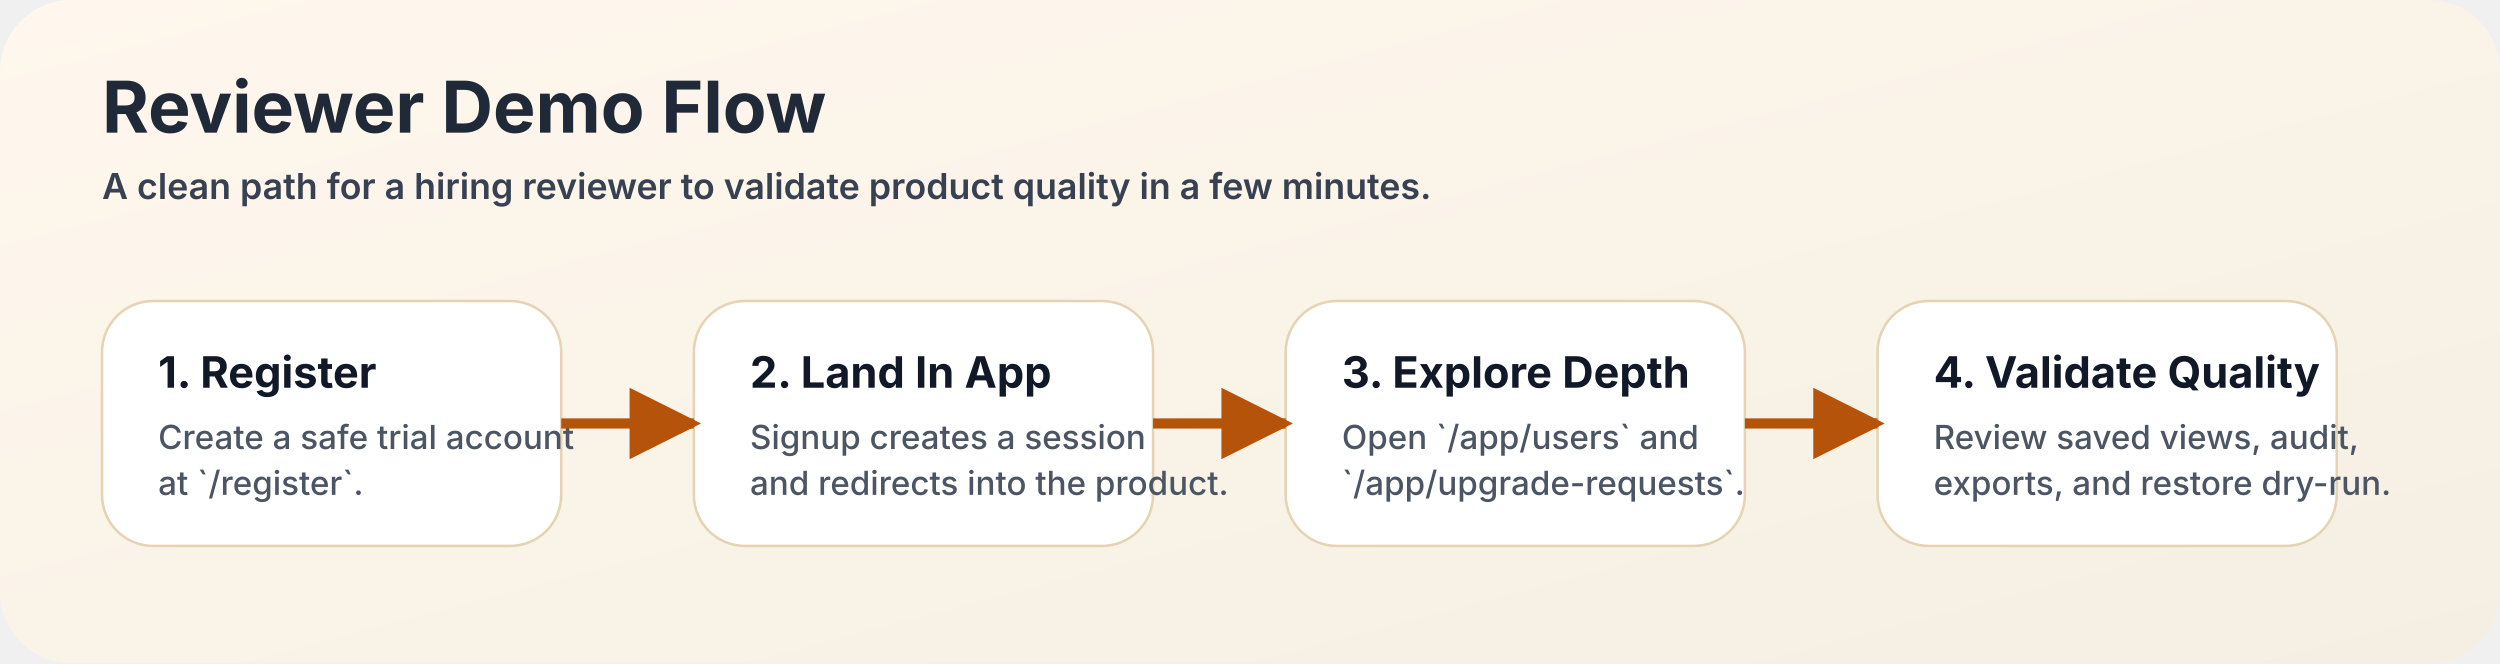
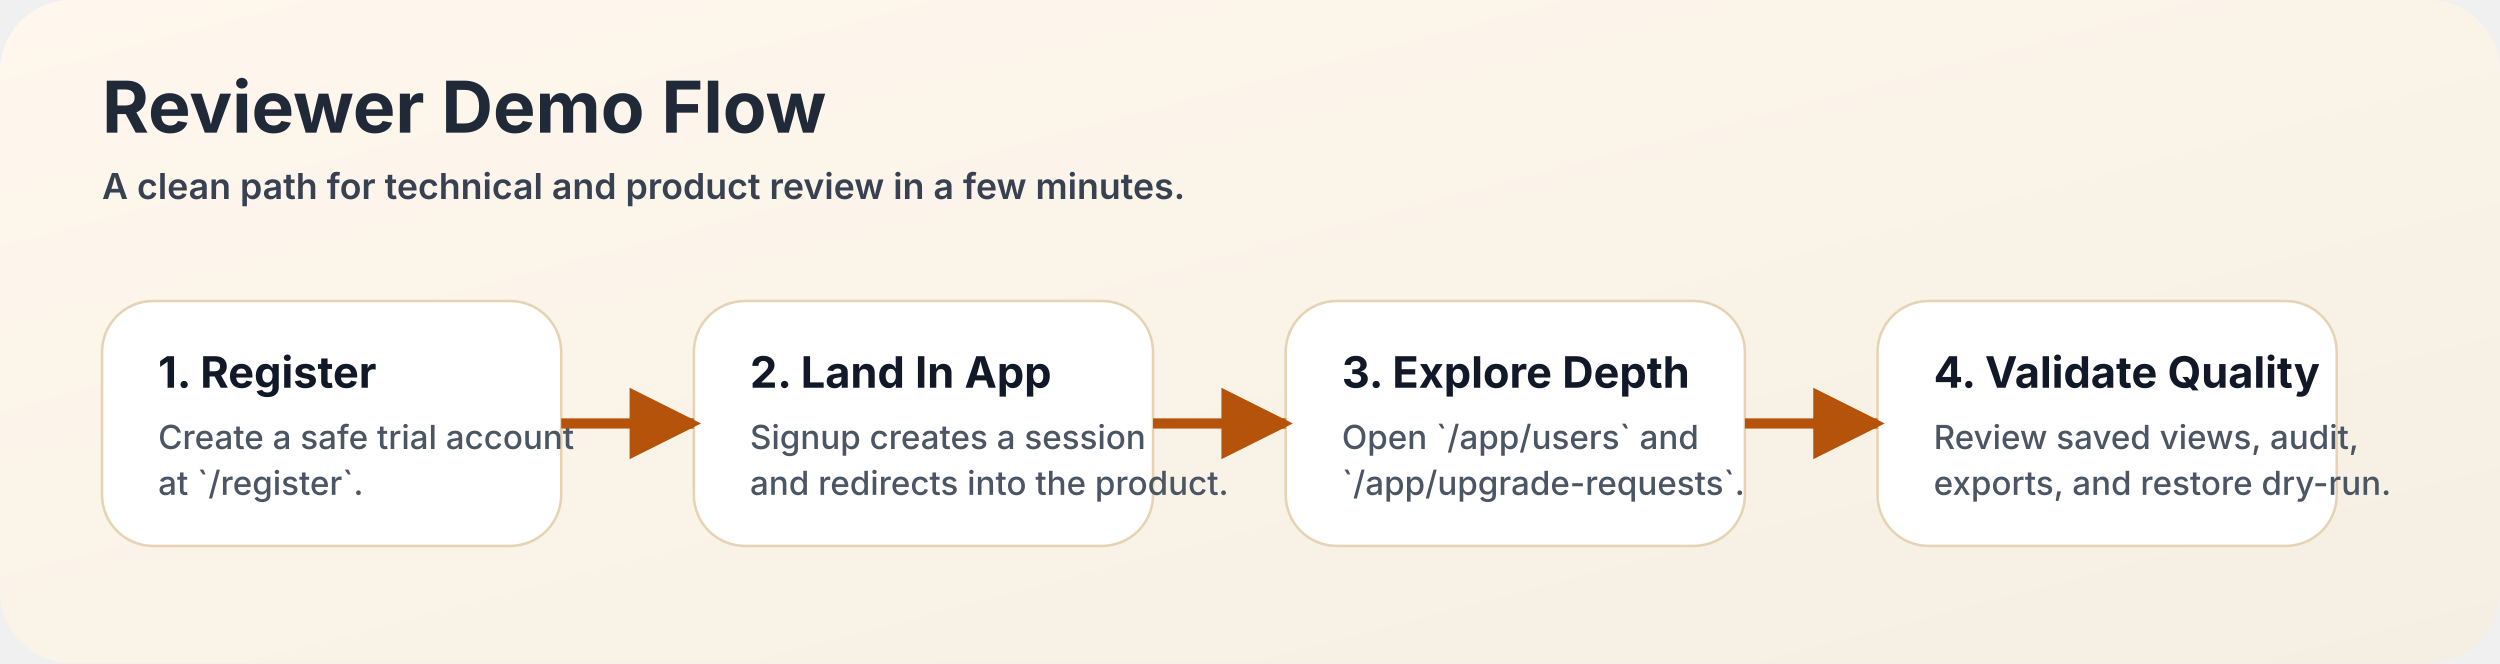
<svg xmlns="http://www.w3.org/2000/svg" viewBox="0 0 980 260" role="img" aria-label="DeployMate reviewer demo flow diagram">
  <defs>
    <linearGradient id="bg2" x1="0" x2="1" y1="0" y2="1">
      <stop offset="0%" stop-color="#fff7ed" />
      <stop offset="100%" stop-color="#f5efe3" />
    </linearGradient>
    <style>
      .title { font: 700 28px ui-sans-serif, system-ui, -apple-system, sans-serif; fill: #1f2937; }
      .body { font: 600 14px ui-sans-serif, system-ui, -apple-system, sans-serif; fill: #374151; }
      .stepTitle { font: 700 17px ui-sans-serif, system-ui, -apple-system, sans-serif; fill: #111827; }
      .stepBody { font: 500 13px ui-sans-serif, system-ui, -apple-system, sans-serif; fill: #4b5563; }
    </style>
    <marker id="arrow2" viewBox="0 0 10 10" refX="9" refY="5" markerWidth="7" markerHeight="7" orient="auto-start-reverse">
      <path d="M 0 0 L 10 5 L 0 10 z" fill="#b45309" />
    </marker>
  </defs>
  <rect width="980" height="260" rx="28" fill="url(#bg2)" />
  <text x="40" y="52" class="title">Reviewer Demo Flow</text>
-   <text x="40" y="78" class="body">A clean path for a hiring reviewer to validate product quality in a few minutes.</text>
+   <text x="40" y="78" class="body">A clean path for technical and product review in a few minutes.</text>
  <g transform="translate(40,118)">
    <rect width="180" height="96" rx="20" fill="#fff" stroke="#e5d3b3" />
    <text x="22" y="34" class="stepTitle">1. Register</text>
    <text x="22" y="58" class="stepBody">Create a safe trial account</text>
    <text x="22" y="76" class="stepBody">at `/register`.</text>
  </g>
  <g transform="translate(272,118)">
    <rect width="180" height="96" rx="20" fill="#fff" stroke="#e5d3b3" />
    <text x="22" y="34" class="stepTitle">2. Land In App</text>
    <text x="22" y="58" class="stepBody">Signup creates a session</text>
    <text x="22" y="76" class="stepBody">and redirects into the product.</text>
  </g>
  <g transform="translate(504,118)">
    <rect width="180" height="96" rx="20" fill="#fff" stroke="#e5d3b3" />
    <text x="22" y="34" class="stepTitle">3. Explore Depth</text>
    <text x="22" y="58" class="stepBody">Open `/app/users` and</text>
    <text x="22" y="76" class="stepBody">`/app/upgrade-requests`.</text>
  </g>
  <g transform="translate(736,118)">
    <rect width="180" height="96" rx="20" fill="#fff" stroke="#e5d3b3" />
    <text x="22" y="34" class="stepTitle">4. Validate Quality</text>
    <text x="22" y="58" class="stepBody">Review saved views, audit,</text>
    <text x="22" y="76" class="stepBody">exports, and restore dry-run.</text>
  </g>
  <path d="M 220 166 L 272 166" stroke="#b45309" stroke-width="4" marker-end="url(#arrow2)" fill="none" />
  <path d="M 452 166 L 504 166" stroke="#b45309" stroke-width="4" marker-end="url(#arrow2)" fill="none" />
  <path d="M 684 166 L 736 166" stroke="#b45309" stroke-width="4" marker-end="url(#arrow2)" fill="none" />
</svg>
